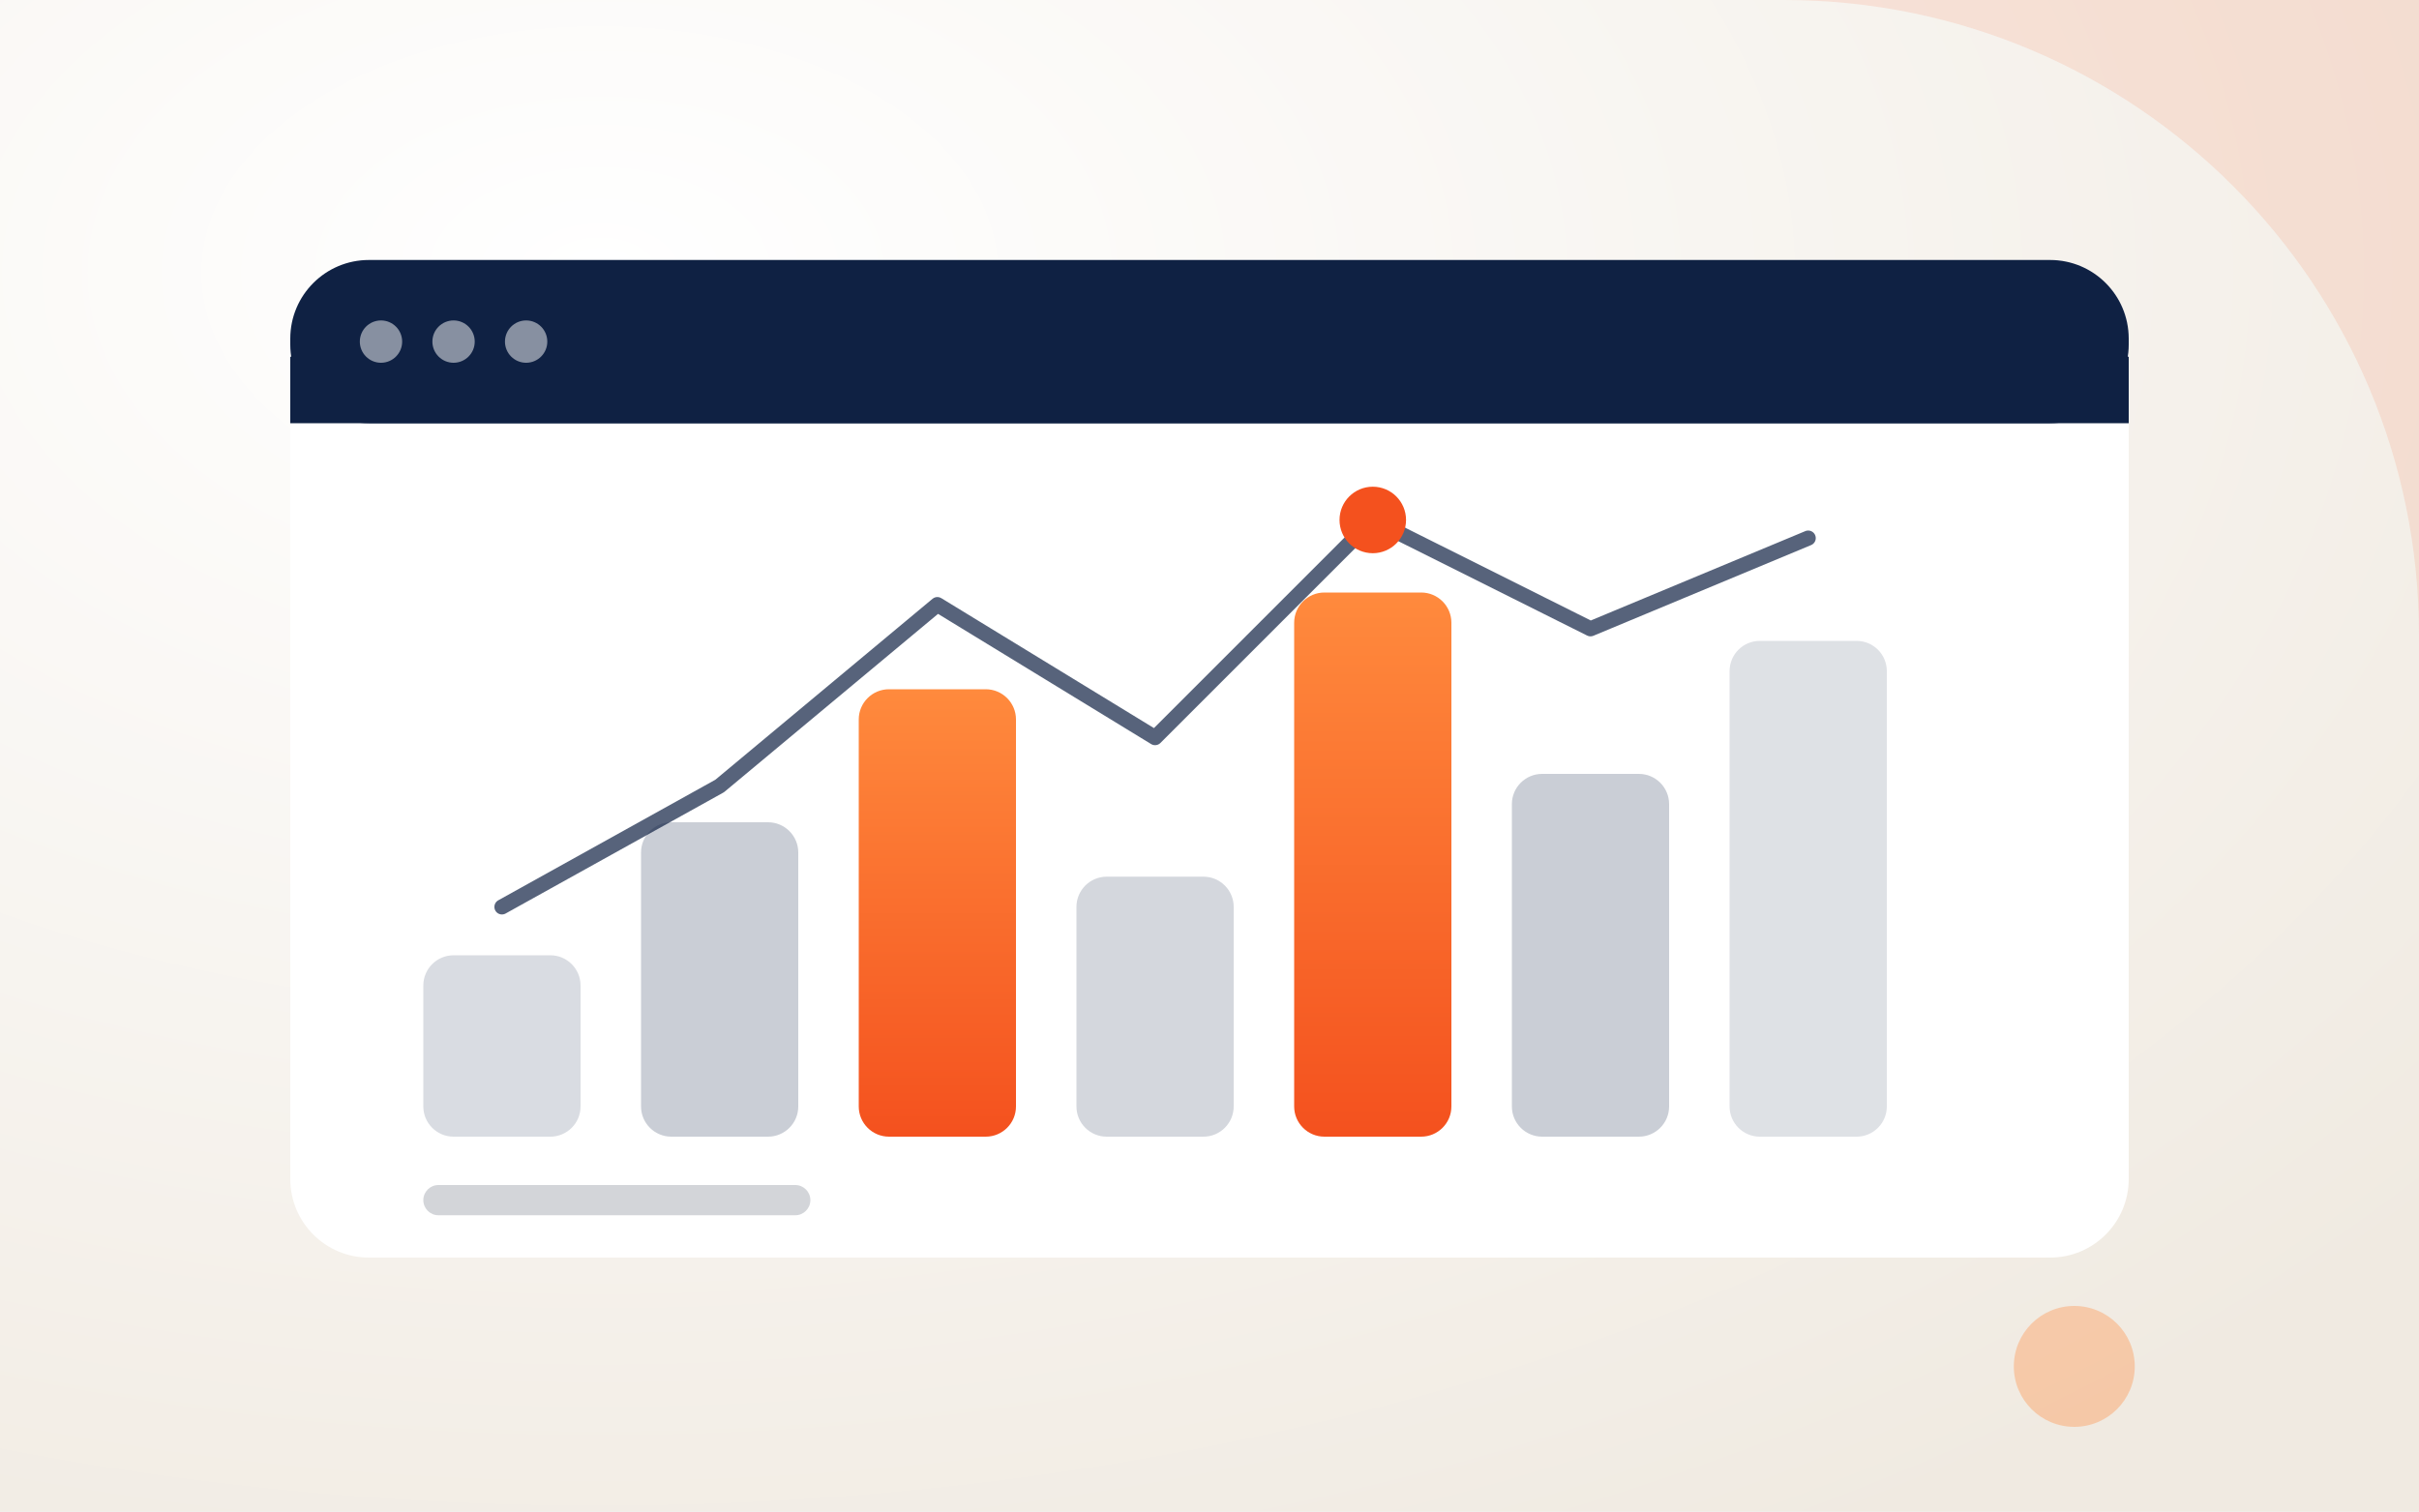
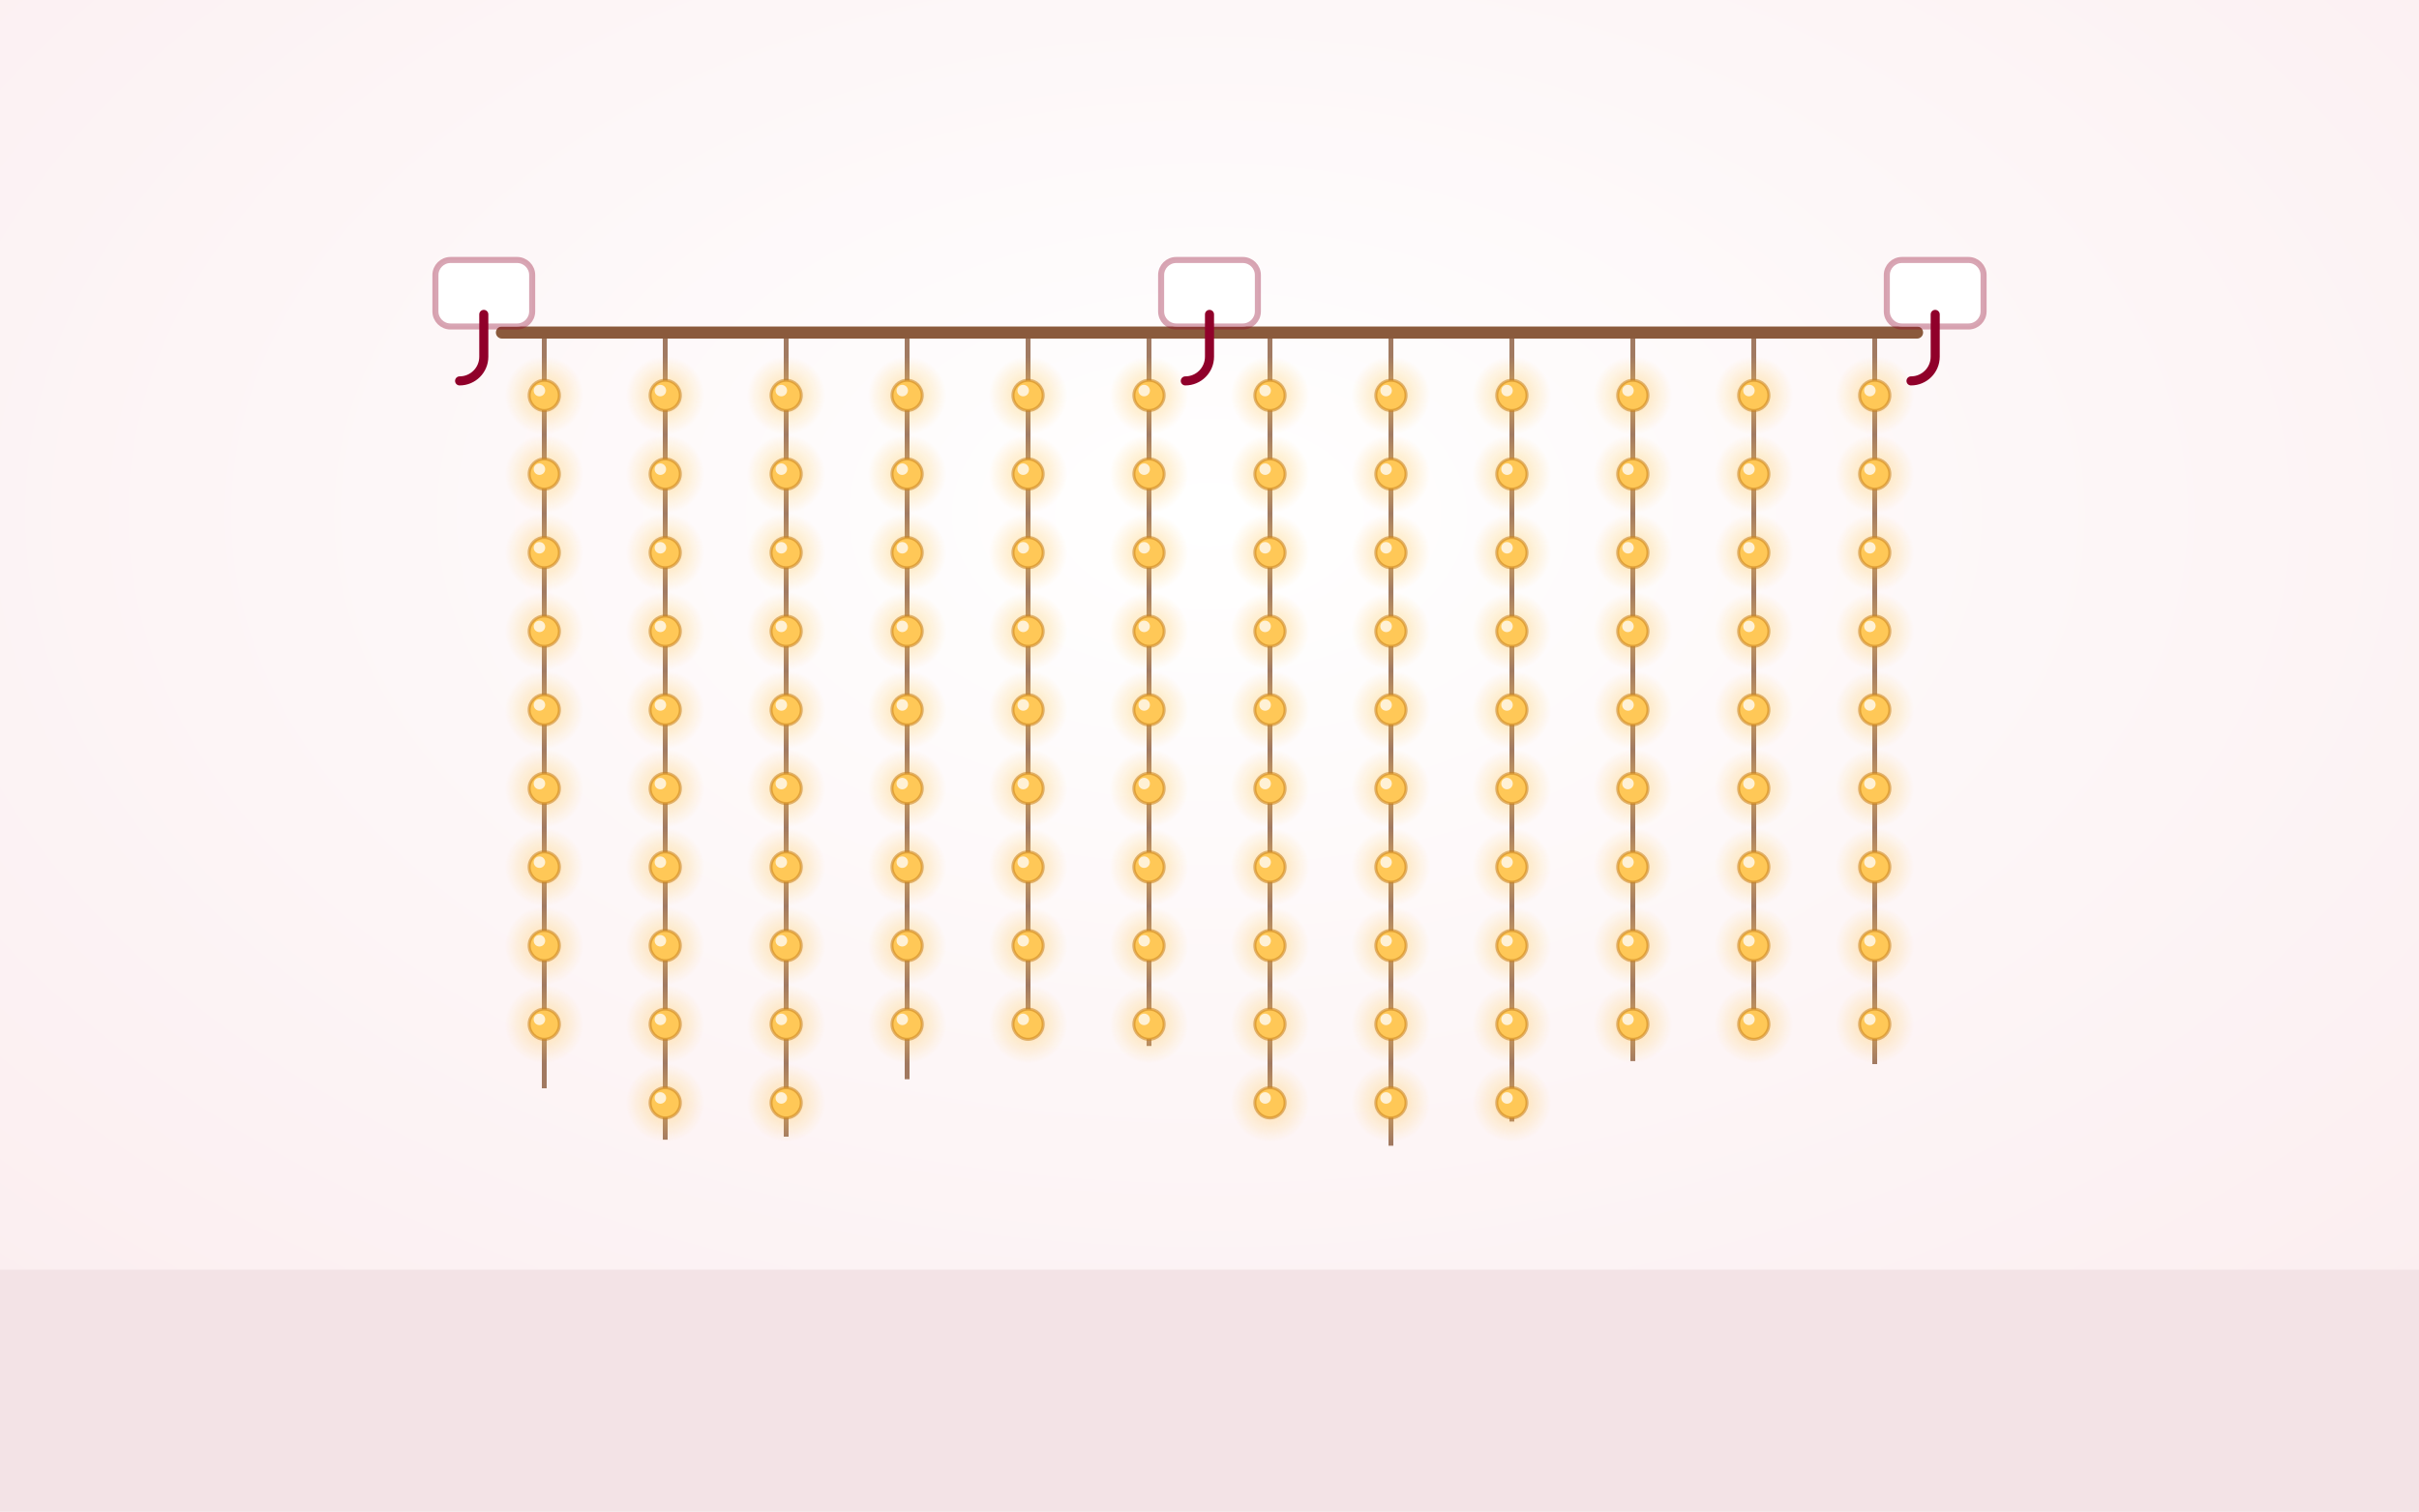
- <svg xmlns="http://www.w3.org/2000/svg" width="800" height="500" viewBox="0 0 800 500" preserveAspectRatio="xMidYMid slice" role="img" aria-label="Article cover: analytics">
+ <svg xmlns="http://www.w3.org/2000/svg" width="800" height="500" viewBox="0 0 800 500" preserveAspectRatio="xMidYMid slice" role="img" aria-label="Article cover: hanging a curtain light backdrop">
  <defs>
-     <radialGradient id="b5bg" cx="25%" cy="18%" r="98%">
+     <radialGradient id="b5g0">
+       <stop offset="0" stop-color="#FFC857" stop-opacity="0.5" />
+       <stop offset="1" stop-color="#FFC857" stop-opacity="0" />
+     </radialGradient>
+     <radialGradient id="b5g1">
+       <stop offset="0" stop-color="#ED1857" stop-opacity="0.5" />
+       <stop offset="1" stop-color="#ED1857" stop-opacity="0" />
+     </radialGradient>
+     <radialGradient id="b5g2">
+       <stop offset="0" stop-color="#F59E0B" stop-opacity="0.5" />
+       <stop offset="1" stop-color="#F59E0B" stop-opacity="0" />
+     </radialGradient>
+     <radialGradient id="b5g3">
+       <stop offset="0" stop-color="#22A55B" stop-opacity="0.5" />
+       <stop offset="1" stop-color="#22A55B" stop-opacity="0" />
+     </radialGradient>
+     <radialGradient id="b5g4">
+       <stop offset="0" stop-color="#2F7DE1" stop-opacity="0.5" />
+       <stop offset="1" stop-color="#2F7DE1" stop-opacity="0" />
+     </radialGradient>
+     <radialGradient id="b5g5">
+       <stop offset="0" stop-color="#9B4DE0" stop-opacity="0.5" />
+       <stop offset="1" stop-color="#9B4DE0" stop-opacity="0" />
+     </radialGradient>
+     <radialGradient id="b5g6">
+       <stop offset="0" stop-color="#FF6B3D" stop-opacity="0.5" />
+       <stop offset="1" stop-color="#FF6B3D" stop-opacity="0" />
+     </radialGradient>
+     <radialGradient id="b5bg" cx="50%" cy="34%" r="76%">
      <stop offset="0" stop-color="#FFFFFF" />
-       <stop offset="1" stop-color="#F0EAE1" />
-     </radialGradient>
-     <linearGradient id="b5o" x1="0" y1="1" x2="0" y2="0">
-       <stop offset="0" stop-color="#F4511E" />
-       <stop offset="1" stop-color="#FF8A3D" />
+       <stop offset="1" stop-color="#FBEDEF" />
+     </radialGradient>
+     <linearGradient id="b5flame" x1="0" y1="1" x2="0" y2="0">
+       <stop offset="0" stop-color="#F59E0B" />
+       <stop offset="0.6" stop-color="#FFD166" />
+       <stop offset="1" stop-color="#FFF4CF" />
+     </linearGradient>
+     <linearGradient id="b5diya" x1="0" y1="0" x2="0" y2="1">
+       <stop offset="0" stop-color="#ED1857" />
+       <stop offset="1" stop-color="#90002A" />
+     </linearGradient>
+     <linearGradient id="b5gold" x1="0" y1="0" x2="1" y2="1">
+       <stop offset="0" stop-color="#FFD166" />
+       <stop offset="1" stop-color="#F59E0B" />
+     </linearGradient>
+     <linearGradient id="b5pw" x1="0" y1="0" x2="1" y2="1">
+       <stop offset="0" stop-color="#ED1857" />
+       <stop offset="1" stop-color="#90002A" />
+     </linearGradient>
+     <radialGradient id="b5halo">
+       <stop offset="0" stop-color="#FFD166" stop-opacity="0.85" />
+       <stop offset="0.45" stop-color="#ED1857" stop-opacity="0.35" />
+       <stop offset="1" stop-color="#9B4DE0" stop-opacity="0" />
+     </radialGradient>
+     <linearGradient id="b5visor" x1="0" y1="0" x2="1" y2="1">
+       <stop offset="0" stop-color="#9B4DE0" />
+       <stop offset="0.5" stop-color="#ED1857" />
+       <stop offset="1" stop-color="#4A041C" />
    </linearGradient>
  </defs>
  <rect width="800" height="500" fill="url(#b5bg)" />
-   <path d="M800 0v210A210 210 0 0 0 590 0Z" fill="#F4511E" opacity="0.12" />
-   <rect x="96" y="86" width="608" height="330" rx="26" fill="#FFFFFF" />
-   <rect x="96" y="86" width="608" height="54" rx="26" fill="#0F2143" />
-   <rect x="96" y="118" width="608" height="22" fill="#0F2143" />
-   <g fill="#FFFFFF" opacity="0.5">
-     <circle cx="126" cy="113" r="7" />
-     <circle cx="150" cy="113" r="7" />
-     <circle cx="174" cy="113" r="7" />
-   </g>
-   <g>
-     <rect x="140" y="316" width="52" height="60" rx="10" fill="#0F2143" opacity="0.16" />
-     <rect x="212" y="272" width="52" height="104" rx="10" fill="#0F2143" opacity="0.22" />
-     <rect x="284" y="228" width="52" height="148" rx="10" fill="url(#b5o)" />
-     <rect x="356" y="290" width="52" height="86" rx="10" fill="#0F2143" opacity="0.18" />
-     <rect x="428" y="196" width="52" height="180" rx="10" fill="url(#b5o)" />
-     <rect x="500" y="256" width="52" height="120" rx="10" fill="#0F2143" opacity="0.22" />
-     <rect x="572" y="212" width="52" height="164" rx="10" fill="#0F2143" opacity="0.14" />
-   </g>
-   <path d="M166 300l72-40 72-60 72 44 72-72 72 36 72-30" fill="none" stroke="#0F2143" stroke-width="5" stroke-linecap="round" stroke-linejoin="round" opacity="0.7" />
-   <circle cx="454" cy="172" r="11" fill="#F4511E" />
-   <rect x="140" y="392" width="128" height="10" rx="5" fill="#6B7280" opacity="0.3" />
-   <circle cx="686" cy="452" r="20" fill="#FF8A3D" opacity="0.35" />
+   <rect x="0" y="420" width="800" height="80" fill="#F3E3E6" />
+   <path d="M166 110H634" stroke="#8A5A3C" stroke-width="4" stroke-linecap="round" />
+   <path d="M180 110V360" stroke="#8A5A3C" stroke-width="1.6" opacity="0.8" />
+   <circle cx="180" cy="130.8" r="13" fill="url(#b5g0)" />
+   <circle cx="180" cy="130.8" r="5" fill="#FFC857" stroke="#C9821E" stroke-opacity="0.55" stroke-width="1" />
+   <circle cx="178.4" cy="129.2" r="1.9" fill="#FFFFFF" opacity="0.75" />
+   <circle cx="180" cy="156.8" r="13" fill="url(#b5g0)" />
+   <circle cx="180" cy="156.8" r="5" fill="#FFC857" stroke="#C9821E" stroke-opacity="0.55" stroke-width="1" />
+   <circle cx="178.4" cy="155.2" r="1.9" fill="#FFFFFF" opacity="0.75" />
+   <circle cx="180" cy="182.8" r="13" fill="url(#b5g0)" />
+   <circle cx="180" cy="182.8" r="5" fill="#FFC857" stroke="#C9821E" stroke-opacity="0.55" stroke-width="1" />
+   <circle cx="178.4" cy="181.2" r="1.9" fill="#FFFFFF" opacity="0.75" />
+   <circle cx="180" cy="208.8" r="13" fill="url(#b5g0)" />
+   <circle cx="180" cy="208.8" r="5" fill="#FFC857" stroke="#C9821E" stroke-opacity="0.55" stroke-width="1" />
+   <circle cx="178.4" cy="207.2" r="1.9" fill="#FFFFFF" opacity="0.75" />
+   <circle cx="180" cy="234.8" r="13" fill="url(#b5g0)" />
+   <circle cx="180" cy="234.8" r="5" fill="#FFC857" stroke="#C9821E" stroke-opacity="0.55" stroke-width="1" />
+   <circle cx="178.4" cy="233.2" r="1.9" fill="#FFFFFF" opacity="0.75" />
+   <circle cx="180" cy="260.8" r="13" fill="url(#b5g0)" />
+   <circle cx="180" cy="260.8" r="5" fill="#FFC857" stroke="#C9821E" stroke-opacity="0.55" stroke-width="1" />
+   <circle cx="178.4" cy="259.2" r="1.9" fill="#FFFFFF" opacity="0.75" />
+   <circle cx="180" cy="286.8" r="13" fill="url(#b5g0)" />
+   <circle cx="180" cy="286.8" r="5" fill="#FFC857" stroke="#C9821E" stroke-opacity="0.55" stroke-width="1" />
+   <circle cx="178.4" cy="285.2" r="1.9" fill="#FFFFFF" opacity="0.75" />
+   <circle cx="180" cy="312.8" r="13" fill="url(#b5g0)" />
+   <circle cx="180" cy="312.8" r="5" fill="#FFC857" stroke="#C9821E" stroke-opacity="0.55" stroke-width="1" />
+   <circle cx="178.4" cy="311.2" r="1.9" fill="#FFFFFF" opacity="0.75" />
+   <circle cx="180" cy="338.8" r="13" fill="url(#b5g0)" />
+   <circle cx="180" cy="338.8" r="5" fill="#FFC857" stroke="#C9821E" stroke-opacity="0.55" stroke-width="1" />
+   <circle cx="178.4" cy="337.2" r="1.9" fill="#FFFFFF" opacity="0.75" />
+   <path d="M220 110V377" stroke="#8A5A3C" stroke-width="1.6" opacity="0.8" />
+   <circle cx="220" cy="130.8" r="13" fill="url(#b5g0)" />
+   <circle cx="220" cy="130.8" r="5" fill="#FFC857" stroke="#C9821E" stroke-opacity="0.55" stroke-width="1" />
+   <circle cx="218.4" cy="129.2" r="1.9" fill="#FFFFFF" opacity="0.75" />
+   <circle cx="220" cy="156.8" r="13" fill="url(#b5g0)" />
+   <circle cx="220" cy="156.8" r="5" fill="#FFC857" stroke="#C9821E" stroke-opacity="0.55" stroke-width="1" />
+   <circle cx="218.4" cy="155.2" r="1.9" fill="#FFFFFF" opacity="0.75" />
+   <circle cx="220" cy="182.8" r="13" fill="url(#b5g0)" />
+   <circle cx="220" cy="182.8" r="5" fill="#FFC857" stroke="#C9821E" stroke-opacity="0.55" stroke-width="1" />
+   <circle cx="218.4" cy="181.2" r="1.9" fill="#FFFFFF" opacity="0.75" />
+   <circle cx="220" cy="208.8" r="13" fill="url(#b5g0)" />
+   <circle cx="220" cy="208.8" r="5" fill="#FFC857" stroke="#C9821E" stroke-opacity="0.55" stroke-width="1" />
+   <circle cx="218.4" cy="207.2" r="1.9" fill="#FFFFFF" opacity="0.75" />
+   <circle cx="220" cy="234.8" r="13" fill="url(#b5g0)" />
+   <circle cx="220" cy="234.8" r="5" fill="#FFC857" stroke="#C9821E" stroke-opacity="0.55" stroke-width="1" />
+   <circle cx="218.4" cy="233.2" r="1.9" fill="#FFFFFF" opacity="0.75" />
+   <circle cx="220" cy="260.8" r="13" fill="url(#b5g0)" />
+   <circle cx="220" cy="260.8" r="5" fill="#FFC857" stroke="#C9821E" stroke-opacity="0.55" stroke-width="1" />
+   <circle cx="218.4" cy="259.2" r="1.9" fill="#FFFFFF" opacity="0.75" />
+   <circle cx="220" cy="286.8" r="13" fill="url(#b5g0)" />
+   <circle cx="220" cy="286.8" r="5" fill="#FFC857" stroke="#C9821E" stroke-opacity="0.55" stroke-width="1" />
+   <circle cx="218.4" cy="285.2" r="1.9" fill="#FFFFFF" opacity="0.75" />
+   <circle cx="220" cy="312.8" r="13" fill="url(#b5g0)" />
+   <circle cx="220" cy="312.8" r="5" fill="#FFC857" stroke="#C9821E" stroke-opacity="0.55" stroke-width="1" />
+   <circle cx="218.4" cy="311.2" r="1.9" fill="#FFFFFF" opacity="0.75" />
+   <circle cx="220" cy="338.8" r="13" fill="url(#b5g0)" />
+   <circle cx="220" cy="338.8" r="5" fill="#FFC857" stroke="#C9821E" stroke-opacity="0.55" stroke-width="1" />
+   <circle cx="218.4" cy="337.2" r="1.9" fill="#FFFFFF" opacity="0.75" />
+   <circle cx="220" cy="364.8" r="13" fill="url(#b5g0)" />
+   <circle cx="220" cy="364.8" r="5" fill="#FFC857" stroke="#C9821E" stroke-opacity="0.55" stroke-width="1" />
+   <circle cx="218.4" cy="363.2" r="1.9" fill="#FFFFFF" opacity="0.75" />
+   <path d="M260 110V376" stroke="#8A5A3C" stroke-width="1.6" opacity="0.8" />
+   <circle cx="260" cy="130.8" r="13" fill="url(#b5g0)" />
+   <circle cx="260" cy="130.8" r="5" fill="#FFC857" stroke="#C9821E" stroke-opacity="0.55" stroke-width="1" />
+   <circle cx="258.4" cy="129.2" r="1.9" fill="#FFFFFF" opacity="0.75" />
+   <circle cx="260" cy="156.8" r="13" fill="url(#b5g0)" />
+   <circle cx="260" cy="156.8" r="5" fill="#FFC857" stroke="#C9821E" stroke-opacity="0.55" stroke-width="1" />
+   <circle cx="258.4" cy="155.2" r="1.9" fill="#FFFFFF" opacity="0.75" />
+   <circle cx="260" cy="182.8" r="13" fill="url(#b5g0)" />
+   <circle cx="260" cy="182.8" r="5" fill="#FFC857" stroke="#C9821E" stroke-opacity="0.55" stroke-width="1" />
+   <circle cx="258.4" cy="181.2" r="1.9" fill="#FFFFFF" opacity="0.75" />
+   <circle cx="260" cy="208.8" r="13" fill="url(#b5g0)" />
+   <circle cx="260" cy="208.8" r="5" fill="#FFC857" stroke="#C9821E" stroke-opacity="0.55" stroke-width="1" />
+   <circle cx="258.4" cy="207.2" r="1.9" fill="#FFFFFF" opacity="0.75" />
+   <circle cx="260" cy="234.8" r="13" fill="url(#b5g0)" />
+   <circle cx="260" cy="234.8" r="5" fill="#FFC857" stroke="#C9821E" stroke-opacity="0.55" stroke-width="1" />
+   <circle cx="258.4" cy="233.2" r="1.9" fill="#FFFFFF" opacity="0.75" />
+   <circle cx="260" cy="260.8" r="13" fill="url(#b5g0)" />
+   <circle cx="260" cy="260.8" r="5" fill="#FFC857" stroke="#C9821E" stroke-opacity="0.55" stroke-width="1" />
+   <circle cx="258.4" cy="259.2" r="1.9" fill="#FFFFFF" opacity="0.75" />
+   <circle cx="260" cy="286.8" r="13" fill="url(#b5g0)" />
+   <circle cx="260" cy="286.8" r="5" fill="#FFC857" stroke="#C9821E" stroke-opacity="0.55" stroke-width="1" />
+   <circle cx="258.4" cy="285.2" r="1.9" fill="#FFFFFF" opacity="0.75" />
+   <circle cx="260" cy="312.8" r="13" fill="url(#b5g0)" />
+   <circle cx="260" cy="312.8" r="5" fill="#FFC857" stroke="#C9821E" stroke-opacity="0.55" stroke-width="1" />
+   <circle cx="258.4" cy="311.2" r="1.9" fill="#FFFFFF" opacity="0.75" />
+   <circle cx="260" cy="338.8" r="13" fill="url(#b5g0)" />
+   <circle cx="260" cy="338.8" r="5" fill="#FFC857" stroke="#C9821E" stroke-opacity="0.55" stroke-width="1" />
+   <circle cx="258.4" cy="337.2" r="1.9" fill="#FFFFFF" opacity="0.75" />
+   <circle cx="260" cy="364.8" r="13" fill="url(#b5g0)" />
+   <circle cx="260" cy="364.8" r="5" fill="#FFC857" stroke="#C9821E" stroke-opacity="0.55" stroke-width="1" />
+   <circle cx="258.4" cy="363.2" r="1.9" fill="#FFFFFF" opacity="0.75" />
+   <path d="M300 110V357" stroke="#8A5A3C" stroke-width="1.6" opacity="0.8" />
+   <circle cx="300" cy="130.8" r="13" fill="url(#b5g0)" />
+   <circle cx="300" cy="130.8" r="5" fill="#FFC857" stroke="#C9821E" stroke-opacity="0.55" stroke-width="1" />
+   <circle cx="298.4" cy="129.2" r="1.9" fill="#FFFFFF" opacity="0.75" />
+   <circle cx="300" cy="156.8" r="13" fill="url(#b5g0)" />
+   <circle cx="300" cy="156.8" r="5" fill="#FFC857" stroke="#C9821E" stroke-opacity="0.55" stroke-width="1" />
+   <circle cx="298.4" cy="155.2" r="1.9" fill="#FFFFFF" opacity="0.75" />
+   <circle cx="300" cy="182.8" r="13" fill="url(#b5g0)" />
+   <circle cx="300" cy="182.8" r="5" fill="#FFC857" stroke="#C9821E" stroke-opacity="0.55" stroke-width="1" />
+   <circle cx="298.4" cy="181.2" r="1.9" fill="#FFFFFF" opacity="0.75" />
+   <circle cx="300" cy="208.8" r="13" fill="url(#b5g0)" />
+   <circle cx="300" cy="208.8" r="5" fill="#FFC857" stroke="#C9821E" stroke-opacity="0.55" stroke-width="1" />
+   <circle cx="298.4" cy="207.2" r="1.9" fill="#FFFFFF" opacity="0.75" />
+   <circle cx="300" cy="234.8" r="13" fill="url(#b5g0)" />
+   <circle cx="300" cy="234.8" r="5" fill="#FFC857" stroke="#C9821E" stroke-opacity="0.55" stroke-width="1" />
+   <circle cx="298.4" cy="233.2" r="1.9" fill="#FFFFFF" opacity="0.75" />
+   <circle cx="300" cy="260.8" r="13" fill="url(#b5g0)" />
+   <circle cx="300" cy="260.8" r="5" fill="#FFC857" stroke="#C9821E" stroke-opacity="0.55" stroke-width="1" />
+   <circle cx="298.4" cy="259.2" r="1.9" fill="#FFFFFF" opacity="0.75" />
+   <circle cx="300" cy="286.8" r="13" fill="url(#b5g0)" />
+   <circle cx="300" cy="286.8" r="5" fill="#FFC857" stroke="#C9821E" stroke-opacity="0.55" stroke-width="1" />
+   <circle cx="298.4" cy="285.2" r="1.9" fill="#FFFFFF" opacity="0.75" />
+   <circle cx="300" cy="312.8" r="13" fill="url(#b5g0)" />
+   <circle cx="300" cy="312.8" r="5" fill="#FFC857" stroke="#C9821E" stroke-opacity="0.55" stroke-width="1" />
+   <circle cx="298.4" cy="311.2" r="1.9" fill="#FFFFFF" opacity="0.75" />
+   <circle cx="300" cy="338.8" r="13" fill="url(#b5g0)" />
+   <circle cx="300" cy="338.8" r="5" fill="#FFC857" stroke="#C9821E" stroke-opacity="0.55" stroke-width="1" />
+   <circle cx="298.4" cy="337.2" r="1.9" fill="#FFFFFF" opacity="0.75" />
+   <path d="M340 110V341" stroke="#8A5A3C" stroke-width="1.6" opacity="0.8" />
+   <circle cx="340" cy="130.8" r="13" fill="url(#b5g0)" />
+   <circle cx="340" cy="130.8" r="5" fill="#FFC857" stroke="#C9821E" stroke-opacity="0.55" stroke-width="1" />
+   <circle cx="338.4" cy="129.2" r="1.9" fill="#FFFFFF" opacity="0.75" />
+   <circle cx="340" cy="156.8" r="13" fill="url(#b5g0)" />
+   <circle cx="340" cy="156.8" r="5" fill="#FFC857" stroke="#C9821E" stroke-opacity="0.55" stroke-width="1" />
+   <circle cx="338.4" cy="155.2" r="1.9" fill="#FFFFFF" opacity="0.75" />
+   <circle cx="340" cy="182.8" r="13" fill="url(#b5g0)" />
+   <circle cx="340" cy="182.8" r="5" fill="#FFC857" stroke="#C9821E" stroke-opacity="0.55" stroke-width="1" />
+   <circle cx="338.4" cy="181.2" r="1.9" fill="#FFFFFF" opacity="0.75" />
+   <circle cx="340" cy="208.8" r="13" fill="url(#b5g0)" />
+   <circle cx="340" cy="208.8" r="5" fill="#FFC857" stroke="#C9821E" stroke-opacity="0.55" stroke-width="1" />
+   <circle cx="338.4" cy="207.2" r="1.9" fill="#FFFFFF" opacity="0.75" />
+   <circle cx="340" cy="234.8" r="13" fill="url(#b5g0)" />
+   <circle cx="340" cy="234.8" r="5" fill="#FFC857" stroke="#C9821E" stroke-opacity="0.55" stroke-width="1" />
+   <circle cx="338.4" cy="233.2" r="1.9" fill="#FFFFFF" opacity="0.75" />
+   <circle cx="340" cy="260.8" r="13" fill="url(#b5g0)" />
+   <circle cx="340" cy="260.8" r="5" fill="#FFC857" stroke="#C9821E" stroke-opacity="0.55" stroke-width="1" />
+   <circle cx="338.4" cy="259.2" r="1.9" fill="#FFFFFF" opacity="0.75" />
+   <circle cx="340" cy="286.8" r="13" fill="url(#b5g0)" />
+   <circle cx="340" cy="286.8" r="5" fill="#FFC857" stroke="#C9821E" stroke-opacity="0.55" stroke-width="1" />
+   <circle cx="338.4" cy="285.2" r="1.9" fill="#FFFFFF" opacity="0.75" />
+   <circle cx="340" cy="312.8" r="13" fill="url(#b5g0)" />
+   <circle cx="340" cy="312.8" r="5" fill="#FFC857" stroke="#C9821E" stroke-opacity="0.55" stroke-width="1" />
+   <circle cx="338.4" cy="311.2" r="1.9" fill="#FFFFFF" opacity="0.75" />
+   <circle cx="340" cy="338.8" r="13" fill="url(#b5g0)" />
+   <circle cx="340" cy="338.8" r="5" fill="#FFC857" stroke="#C9821E" stroke-opacity="0.55" stroke-width="1" />
+   <circle cx="338.4" cy="337.2" r="1.9" fill="#FFFFFF" opacity="0.75" />
+   <path d="M380 110V346" stroke="#8A5A3C" stroke-width="1.6" opacity="0.8" />
+   <circle cx="380" cy="130.8" r="13" fill="url(#b5g0)" />
+   <circle cx="380" cy="130.8" r="5" fill="#FFC857" stroke="#C9821E" stroke-opacity="0.55" stroke-width="1" />
+   <circle cx="378.4" cy="129.2" r="1.9" fill="#FFFFFF" opacity="0.75" />
+   <circle cx="380" cy="156.8" r="13" fill="url(#b5g0)" />
+   <circle cx="380" cy="156.8" r="5" fill="#FFC857" stroke="#C9821E" stroke-opacity="0.55" stroke-width="1" />
+   <circle cx="378.4" cy="155.2" r="1.9" fill="#FFFFFF" opacity="0.75" />
+   <circle cx="380" cy="182.8" r="13" fill="url(#b5g0)" />
+   <circle cx="380" cy="182.8" r="5" fill="#FFC857" stroke="#C9821E" stroke-opacity="0.55" stroke-width="1" />
+   <circle cx="378.4" cy="181.2" r="1.9" fill="#FFFFFF" opacity="0.75" />
+   <circle cx="380" cy="208.8" r="13" fill="url(#b5g0)" />
+   <circle cx="380" cy="208.8" r="5" fill="#FFC857" stroke="#C9821E" stroke-opacity="0.55" stroke-width="1" />
+   <circle cx="378.4" cy="207.2" r="1.9" fill="#FFFFFF" opacity="0.75" />
+   <circle cx="380" cy="234.8" r="13" fill="url(#b5g0)" />
+   <circle cx="380" cy="234.8" r="5" fill="#FFC857" stroke="#C9821E" stroke-opacity="0.55" stroke-width="1" />
+   <circle cx="378.4" cy="233.2" r="1.9" fill="#FFFFFF" opacity="0.75" />
+   <circle cx="380" cy="260.8" r="13" fill="url(#b5g0)" />
+   <circle cx="380" cy="260.8" r="5" fill="#FFC857" stroke="#C9821E" stroke-opacity="0.55" stroke-width="1" />
+   <circle cx="378.4" cy="259.2" r="1.9" fill="#FFFFFF" opacity="0.75" />
+   <circle cx="380" cy="286.8" r="13" fill="url(#b5g0)" />
+   <circle cx="380" cy="286.8" r="5" fill="#FFC857" stroke="#C9821E" stroke-opacity="0.55" stroke-width="1" />
+   <circle cx="378.4" cy="285.2" r="1.9" fill="#FFFFFF" opacity="0.75" />
+   <circle cx="380" cy="312.8" r="13" fill="url(#b5g0)" />
+   <circle cx="380" cy="312.8" r="5" fill="#FFC857" stroke="#C9821E" stroke-opacity="0.55" stroke-width="1" />
+   <circle cx="378.4" cy="311.2" r="1.9" fill="#FFFFFF" opacity="0.75" />
+   <circle cx="380" cy="338.8" r="13" fill="url(#b5g0)" />
+   <circle cx="380" cy="338.8" r="5" fill="#FFC857" stroke="#C9821E" stroke-opacity="0.55" stroke-width="1" />
+   <circle cx="378.4" cy="337.2" r="1.9" fill="#FFFFFF" opacity="0.75" />
+   <path d="M420 110V366" stroke="#8A5A3C" stroke-width="1.6" opacity="0.8" />
+   <circle cx="420" cy="130.8" r="13" fill="url(#b5g0)" />
+   <circle cx="420" cy="130.8" r="5" fill="#FFC857" stroke="#C9821E" stroke-opacity="0.55" stroke-width="1" />
+   <circle cx="418.4" cy="129.2" r="1.9" fill="#FFFFFF" opacity="0.75" />
+   <circle cx="420" cy="156.8" r="13" fill="url(#b5g0)" />
+   <circle cx="420" cy="156.8" r="5" fill="#FFC857" stroke="#C9821E" stroke-opacity="0.55" stroke-width="1" />
+   <circle cx="418.4" cy="155.2" r="1.9" fill="#FFFFFF" opacity="0.75" />
+   <circle cx="420" cy="182.8" r="13" fill="url(#b5g0)" />
+   <circle cx="420" cy="182.8" r="5" fill="#FFC857" stroke="#C9821E" stroke-opacity="0.55" stroke-width="1" />
+   <circle cx="418.4" cy="181.2" r="1.9" fill="#FFFFFF" opacity="0.75" />
+   <circle cx="420" cy="208.8" r="13" fill="url(#b5g0)" />
+   <circle cx="420" cy="208.8" r="5" fill="#FFC857" stroke="#C9821E" stroke-opacity="0.55" stroke-width="1" />
+   <circle cx="418.4" cy="207.2" r="1.9" fill="#FFFFFF" opacity="0.75" />
+   <circle cx="420" cy="234.8" r="13" fill="url(#b5g0)" />
+   <circle cx="420" cy="234.8" r="5" fill="#FFC857" stroke="#C9821E" stroke-opacity="0.55" stroke-width="1" />
+   <circle cx="418.4" cy="233.2" r="1.9" fill="#FFFFFF" opacity="0.75" />
+   <circle cx="420" cy="260.8" r="13" fill="url(#b5g0)" />
+   <circle cx="420" cy="260.8" r="5" fill="#FFC857" stroke="#C9821E" stroke-opacity="0.55" stroke-width="1" />
+   <circle cx="418.4" cy="259.2" r="1.9" fill="#FFFFFF" opacity="0.75" />
+   <circle cx="420" cy="286.8" r="13" fill="url(#b5g0)" />
+   <circle cx="420" cy="286.8" r="5" fill="#FFC857" stroke="#C9821E" stroke-opacity="0.55" stroke-width="1" />
+   <circle cx="418.4" cy="285.2" r="1.9" fill="#FFFFFF" opacity="0.75" />
+   <circle cx="420" cy="312.8" r="13" fill="url(#b5g0)" />
+   <circle cx="420" cy="312.8" r="5" fill="#FFC857" stroke="#C9821E" stroke-opacity="0.55" stroke-width="1" />
+   <circle cx="418.4" cy="311.2" r="1.9" fill="#FFFFFF" opacity="0.75" />
+   <circle cx="420" cy="338.8" r="13" fill="url(#b5g0)" />
+   <circle cx="420" cy="338.8" r="5" fill="#FFC857" stroke="#C9821E" stroke-opacity="0.55" stroke-width="1" />
+   <circle cx="418.4" cy="337.2" r="1.9" fill="#FFFFFF" opacity="0.75" />
+   <circle cx="420" cy="364.8" r="13" fill="url(#b5g0)" />
+   <circle cx="420" cy="364.8" r="5" fill="#FFC857" stroke="#C9821E" stroke-opacity="0.55" stroke-width="1" />
+   <circle cx="418.4" cy="363.2" r="1.9" fill="#FFFFFF" opacity="0.75" />
+   <path d="M460 110V379" stroke="#8A5A3C" stroke-width="1.6" opacity="0.8" />
+   <circle cx="460" cy="130.8" r="13" fill="url(#b5g0)" />
+   <circle cx="460" cy="130.8" r="5" fill="#FFC857" stroke="#C9821E" stroke-opacity="0.55" stroke-width="1" />
+   <circle cx="458.4" cy="129.2" r="1.9" fill="#FFFFFF" opacity="0.75" />
+   <circle cx="460" cy="156.8" r="13" fill="url(#b5g0)" />
+   <circle cx="460" cy="156.8" r="5" fill="#FFC857" stroke="#C9821E" stroke-opacity="0.55" stroke-width="1" />
+   <circle cx="458.4" cy="155.2" r="1.9" fill="#FFFFFF" opacity="0.75" />
+   <circle cx="460" cy="182.8" r="13" fill="url(#b5g0)" />
+   <circle cx="460" cy="182.8" r="5" fill="#FFC857" stroke="#C9821E" stroke-opacity="0.55" stroke-width="1" />
+   <circle cx="458.4" cy="181.2" r="1.9" fill="#FFFFFF" opacity="0.75" />
+   <circle cx="460" cy="208.8" r="13" fill="url(#b5g0)" />
+   <circle cx="460" cy="208.8" r="5" fill="#FFC857" stroke="#C9821E" stroke-opacity="0.55" stroke-width="1" />
+   <circle cx="458.4" cy="207.2" r="1.9" fill="#FFFFFF" opacity="0.75" />
+   <circle cx="460" cy="234.8" r="13" fill="url(#b5g0)" />
+   <circle cx="460" cy="234.8" r="5" fill="#FFC857" stroke="#C9821E" stroke-opacity="0.55" stroke-width="1" />
+   <circle cx="458.4" cy="233.2" r="1.9" fill="#FFFFFF" opacity="0.75" />
+   <circle cx="460" cy="260.8" r="13" fill="url(#b5g0)" />
+   <circle cx="460" cy="260.8" r="5" fill="#FFC857" stroke="#C9821E" stroke-opacity="0.55" stroke-width="1" />
+   <circle cx="458.4" cy="259.2" r="1.9" fill="#FFFFFF" opacity="0.75" />
+   <circle cx="460" cy="286.8" r="13" fill="url(#b5g0)" />
+   <circle cx="460" cy="286.8" r="5" fill="#FFC857" stroke="#C9821E" stroke-opacity="0.55" stroke-width="1" />
+   <circle cx="458.4" cy="285.2" r="1.9" fill="#FFFFFF" opacity="0.75" />
+   <circle cx="460" cy="312.8" r="13" fill="url(#b5g0)" />
+   <circle cx="460" cy="312.8" r="5" fill="#FFC857" stroke="#C9821E" stroke-opacity="0.55" stroke-width="1" />
+   <circle cx="458.4" cy="311.2" r="1.9" fill="#FFFFFF" opacity="0.75" />
+   <circle cx="460" cy="338.8" r="13" fill="url(#b5g0)" />
+   <circle cx="460" cy="338.8" r="5" fill="#FFC857" stroke="#C9821E" stroke-opacity="0.55" stroke-width="1" />
+   <circle cx="458.4" cy="337.2" r="1.9" fill="#FFFFFF" opacity="0.75" />
+   <circle cx="460" cy="364.8" r="13" fill="url(#b5g0)" />
+   <circle cx="460" cy="364.8" r="5" fill="#FFC857" stroke="#C9821E" stroke-opacity="0.55" stroke-width="1" />
+   <circle cx="458.4" cy="363.2" r="1.9" fill="#FFFFFF" opacity="0.75" />
+   <path d="M500 110V371" stroke="#8A5A3C" stroke-width="1.6" opacity="0.8" />
+   <circle cx="500" cy="130.8" r="13" fill="url(#b5g0)" />
+   <circle cx="500" cy="130.8" r="5" fill="#FFC857" stroke="#C9821E" stroke-opacity="0.55" stroke-width="1" />
+   <circle cx="498.4" cy="129.2" r="1.9" fill="#FFFFFF" opacity="0.75" />
+   <circle cx="500" cy="156.8" r="13" fill="url(#b5g0)" />
+   <circle cx="500" cy="156.8" r="5" fill="#FFC857" stroke="#C9821E" stroke-opacity="0.55" stroke-width="1" />
+   <circle cx="498.4" cy="155.2" r="1.9" fill="#FFFFFF" opacity="0.75" />
+   <circle cx="500" cy="182.8" r="13" fill="url(#b5g0)" />
+   <circle cx="500" cy="182.8" r="5" fill="#FFC857" stroke="#C9821E" stroke-opacity="0.55" stroke-width="1" />
+   <circle cx="498.4" cy="181.2" r="1.9" fill="#FFFFFF" opacity="0.75" />
+   <circle cx="500" cy="208.8" r="13" fill="url(#b5g0)" />
+   <circle cx="500" cy="208.8" r="5" fill="#FFC857" stroke="#C9821E" stroke-opacity="0.55" stroke-width="1" />
+   <circle cx="498.4" cy="207.2" r="1.9" fill="#FFFFFF" opacity="0.75" />
+   <circle cx="500" cy="234.8" r="13" fill="url(#b5g0)" />
+   <circle cx="500" cy="234.8" r="5" fill="#FFC857" stroke="#C9821E" stroke-opacity="0.55" stroke-width="1" />
+   <circle cx="498.4" cy="233.2" r="1.9" fill="#FFFFFF" opacity="0.75" />
+   <circle cx="500" cy="260.8" r="13" fill="url(#b5g0)" />
+   <circle cx="500" cy="260.8" r="5" fill="#FFC857" stroke="#C9821E" stroke-opacity="0.55" stroke-width="1" />
+   <circle cx="498.4" cy="259.2" r="1.9" fill="#FFFFFF" opacity="0.75" />
+   <circle cx="500" cy="286.8" r="13" fill="url(#b5g0)" />
+   <circle cx="500" cy="286.8" r="5" fill="#FFC857" stroke="#C9821E" stroke-opacity="0.55" stroke-width="1" />
+   <circle cx="498.4" cy="285.2" r="1.9" fill="#FFFFFF" opacity="0.75" />
+   <circle cx="500" cy="312.8" r="13" fill="url(#b5g0)" />
+   <circle cx="500" cy="312.8" r="5" fill="#FFC857" stroke="#C9821E" stroke-opacity="0.55" stroke-width="1" />
+   <circle cx="498.4" cy="311.2" r="1.9" fill="#FFFFFF" opacity="0.75" />
+   <circle cx="500" cy="338.8" r="13" fill="url(#b5g0)" />
+   <circle cx="500" cy="338.8" r="5" fill="#FFC857" stroke="#C9821E" stroke-opacity="0.55" stroke-width="1" />
+   <circle cx="498.4" cy="337.2" r="1.9" fill="#FFFFFF" opacity="0.75" />
+   <circle cx="500" cy="364.8" r="13" fill="url(#b5g0)" />
+   <circle cx="500" cy="364.8" r="5" fill="#FFC857" stroke="#C9821E" stroke-opacity="0.55" stroke-width="1" />
+   <circle cx="498.4" cy="363.2" r="1.9" fill="#FFFFFF" opacity="0.75" />
+   <path d="M540 110V351" stroke="#8A5A3C" stroke-width="1.6" opacity="0.8" />
+   <circle cx="540" cy="130.8" r="13" fill="url(#b5g0)" />
+   <circle cx="540" cy="130.8" r="5" fill="#FFC857" stroke="#C9821E" stroke-opacity="0.55" stroke-width="1" />
+   <circle cx="538.4" cy="129.2" r="1.9" fill="#FFFFFF" opacity="0.75" />
+   <circle cx="540" cy="156.8" r="13" fill="url(#b5g0)" />
+   <circle cx="540" cy="156.8" r="5" fill="#FFC857" stroke="#C9821E" stroke-opacity="0.55" stroke-width="1" />
+   <circle cx="538.4" cy="155.2" r="1.9" fill="#FFFFFF" opacity="0.75" />
+   <circle cx="540" cy="182.8" r="13" fill="url(#b5g0)" />
+   <circle cx="540" cy="182.8" r="5" fill="#FFC857" stroke="#C9821E" stroke-opacity="0.55" stroke-width="1" />
+   <circle cx="538.4" cy="181.2" r="1.9" fill="#FFFFFF" opacity="0.75" />
+   <circle cx="540" cy="208.8" r="13" fill="url(#b5g0)" />
+   <circle cx="540" cy="208.8" r="5" fill="#FFC857" stroke="#C9821E" stroke-opacity="0.55" stroke-width="1" />
+   <circle cx="538.4" cy="207.2" r="1.9" fill="#FFFFFF" opacity="0.75" />
+   <circle cx="540" cy="234.8" r="13" fill="url(#b5g0)" />
+   <circle cx="540" cy="234.8" r="5" fill="#FFC857" stroke="#C9821E" stroke-opacity="0.55" stroke-width="1" />
+   <circle cx="538.4" cy="233.2" r="1.9" fill="#FFFFFF" opacity="0.75" />
+   <circle cx="540" cy="260.8" r="13" fill="url(#b5g0)" />
+   <circle cx="540" cy="260.8" r="5" fill="#FFC857" stroke="#C9821E" stroke-opacity="0.55" stroke-width="1" />
+   <circle cx="538.4" cy="259.2" r="1.9" fill="#FFFFFF" opacity="0.75" />
+   <circle cx="540" cy="286.8" r="13" fill="url(#b5g0)" />
+   <circle cx="540" cy="286.8" r="5" fill="#FFC857" stroke="#C9821E" stroke-opacity="0.55" stroke-width="1" />
+   <circle cx="538.4" cy="285.2" r="1.9" fill="#FFFFFF" opacity="0.75" />
+   <circle cx="540" cy="312.8" r="13" fill="url(#b5g0)" />
+   <circle cx="540" cy="312.8" r="5" fill="#FFC857" stroke="#C9821E" stroke-opacity="0.55" stroke-width="1" />
+   <circle cx="538.4" cy="311.2" r="1.9" fill="#FFFFFF" opacity="0.75" />
+   <circle cx="540" cy="338.8" r="13" fill="url(#b5g0)" />
+   <circle cx="540" cy="338.8" r="5" fill="#FFC857" stroke="#C9821E" stroke-opacity="0.55" stroke-width="1" />
+   <circle cx="538.4" cy="337.2" r="1.9" fill="#FFFFFF" opacity="0.75" />
+   <path d="M580 110V341" stroke="#8A5A3C" stroke-width="1.6" opacity="0.8" />
+   <circle cx="580" cy="130.8" r="13" fill="url(#b5g0)" />
+   <circle cx="580" cy="130.8" r="5" fill="#FFC857" stroke="#C9821E" stroke-opacity="0.55" stroke-width="1" />
+   <circle cx="578.4" cy="129.2" r="1.9" fill="#FFFFFF" opacity="0.75" />
+   <circle cx="580" cy="156.8" r="13" fill="url(#b5g0)" />
+   <circle cx="580" cy="156.8" r="5" fill="#FFC857" stroke="#C9821E" stroke-opacity="0.55" stroke-width="1" />
+   <circle cx="578.4" cy="155.2" r="1.9" fill="#FFFFFF" opacity="0.75" />
+   <circle cx="580" cy="182.8" r="13" fill="url(#b5g0)" />
+   <circle cx="580" cy="182.8" r="5" fill="#FFC857" stroke="#C9821E" stroke-opacity="0.55" stroke-width="1" />
+   <circle cx="578.4" cy="181.2" r="1.9" fill="#FFFFFF" opacity="0.75" />
+   <circle cx="580" cy="208.8" r="13" fill="url(#b5g0)" />
+   <circle cx="580" cy="208.8" r="5" fill="#FFC857" stroke="#C9821E" stroke-opacity="0.55" stroke-width="1" />
+   <circle cx="578.4" cy="207.2" r="1.9" fill="#FFFFFF" opacity="0.75" />
+   <circle cx="580" cy="234.8" r="13" fill="url(#b5g0)" />
+   <circle cx="580" cy="234.8" r="5" fill="#FFC857" stroke="#C9821E" stroke-opacity="0.55" stroke-width="1" />
+   <circle cx="578.4" cy="233.2" r="1.9" fill="#FFFFFF" opacity="0.75" />
+   <circle cx="580" cy="260.8" r="13" fill="url(#b5g0)" />
+   <circle cx="580" cy="260.8" r="5" fill="#FFC857" stroke="#C9821E" stroke-opacity="0.55" stroke-width="1" />
+   <circle cx="578.4" cy="259.2" r="1.9" fill="#FFFFFF" opacity="0.75" />
+   <circle cx="580" cy="286.8" r="13" fill="url(#b5g0)" />
+   <circle cx="580" cy="286.8" r="5" fill="#FFC857" stroke="#C9821E" stroke-opacity="0.55" stroke-width="1" />
+   <circle cx="578.4" cy="285.2" r="1.9" fill="#FFFFFF" opacity="0.75" />
+   <circle cx="580" cy="312.8" r="13" fill="url(#b5g0)" />
+   <circle cx="580" cy="312.8" r="5" fill="#FFC857" stroke="#C9821E" stroke-opacity="0.55" stroke-width="1" />
+   <circle cx="578.4" cy="311.2" r="1.9" fill="#FFFFFF" opacity="0.75" />
+   <circle cx="580" cy="338.8" r="13" fill="url(#b5g0)" />
+   <circle cx="580" cy="338.8" r="5" fill="#FFC857" stroke="#C9821E" stroke-opacity="0.55" stroke-width="1" />
+   <circle cx="578.4" cy="337.2" r="1.9" fill="#FFFFFF" opacity="0.75" />
+   <path d="M620 110V352" stroke="#8A5A3C" stroke-width="1.6" opacity="0.8" />
+   <circle cx="620" cy="130.8" r="13" fill="url(#b5g0)" />
+   <circle cx="620" cy="130.8" r="5" fill="#FFC857" stroke="#C9821E" stroke-opacity="0.55" stroke-width="1" />
+   <circle cx="618.4" cy="129.2" r="1.9" fill="#FFFFFF" opacity="0.75" />
+   <circle cx="620" cy="156.8" r="13" fill="url(#b5g0)" />
+   <circle cx="620" cy="156.8" r="5" fill="#FFC857" stroke="#C9821E" stroke-opacity="0.55" stroke-width="1" />
+   <circle cx="618.4" cy="155.2" r="1.9" fill="#FFFFFF" opacity="0.75" />
+   <circle cx="620" cy="182.8" r="13" fill="url(#b5g0)" />
+   <circle cx="620" cy="182.8" r="5" fill="#FFC857" stroke="#C9821E" stroke-opacity="0.55" stroke-width="1" />
+   <circle cx="618.4" cy="181.2" r="1.9" fill="#FFFFFF" opacity="0.75" />
+   <circle cx="620" cy="208.8" r="13" fill="url(#b5g0)" />
+   <circle cx="620" cy="208.8" r="5" fill="#FFC857" stroke="#C9821E" stroke-opacity="0.55" stroke-width="1" />
+   <circle cx="618.4" cy="207.2" r="1.9" fill="#FFFFFF" opacity="0.75" />
+   <circle cx="620" cy="234.8" r="13" fill="url(#b5g0)" />
+   <circle cx="620" cy="234.8" r="5" fill="#FFC857" stroke="#C9821E" stroke-opacity="0.55" stroke-width="1" />
+   <circle cx="618.4" cy="233.2" r="1.9" fill="#FFFFFF" opacity="0.75" />
+   <circle cx="620" cy="260.8" r="13" fill="url(#b5g0)" />
+   <circle cx="620" cy="260.8" r="5" fill="#FFC857" stroke="#C9821E" stroke-opacity="0.55" stroke-width="1" />
+   <circle cx="618.4" cy="259.2" r="1.9" fill="#FFFFFF" opacity="0.75" />
+   <circle cx="620" cy="286.8" r="13" fill="url(#b5g0)" />
+   <circle cx="620" cy="286.8" r="5" fill="#FFC857" stroke="#C9821E" stroke-opacity="0.55" stroke-width="1" />
+   <circle cx="618.4" cy="285.2" r="1.9" fill="#FFFFFF" opacity="0.75" />
+   <circle cx="620" cy="312.8" r="13" fill="url(#b5g0)" />
+   <circle cx="620" cy="312.8" r="5" fill="#FFC857" stroke="#C9821E" stroke-opacity="0.55" stroke-width="1" />
+   <circle cx="618.4" cy="311.2" r="1.9" fill="#FFFFFF" opacity="0.75" />
+   <circle cx="620" cy="338.8" r="13" fill="url(#b5g0)" />
+   <circle cx="620" cy="338.8" r="5" fill="#FFC857" stroke="#C9821E" stroke-opacity="0.55" stroke-width="1" />
+   <circle cx="618.4" cy="337.2" r="1.9" fill="#FFFFFF" opacity="0.75" />
+   <rect x="144" y="86" width="32" height="22" rx="5" fill="#FFFFFF" stroke="#90002A" stroke-opacity="0.35" stroke-width="2" />
+   <path d="M160 104v14a8 8 0 0 1-8 8" fill="none" stroke="#90002A" stroke-width="3" stroke-linecap="round" />
+   <rect x="384" y="86" width="32" height="22" rx="5" fill="#FFFFFF" stroke="#90002A" stroke-opacity="0.35" stroke-width="2" />
+   <path d="M400 104v14a8 8 0 0 1-8 8" fill="none" stroke="#90002A" stroke-width="3" stroke-linecap="round" />
+   <rect x="624" y="86" width="32" height="22" rx="5" fill="#FFFFFF" stroke="#90002A" stroke-opacity="0.35" stroke-width="2" />
+   <path d="M640 104v14a8 8 0 0 1-8 8" fill="none" stroke="#90002A" stroke-width="3" stroke-linecap="round" />
</svg>
